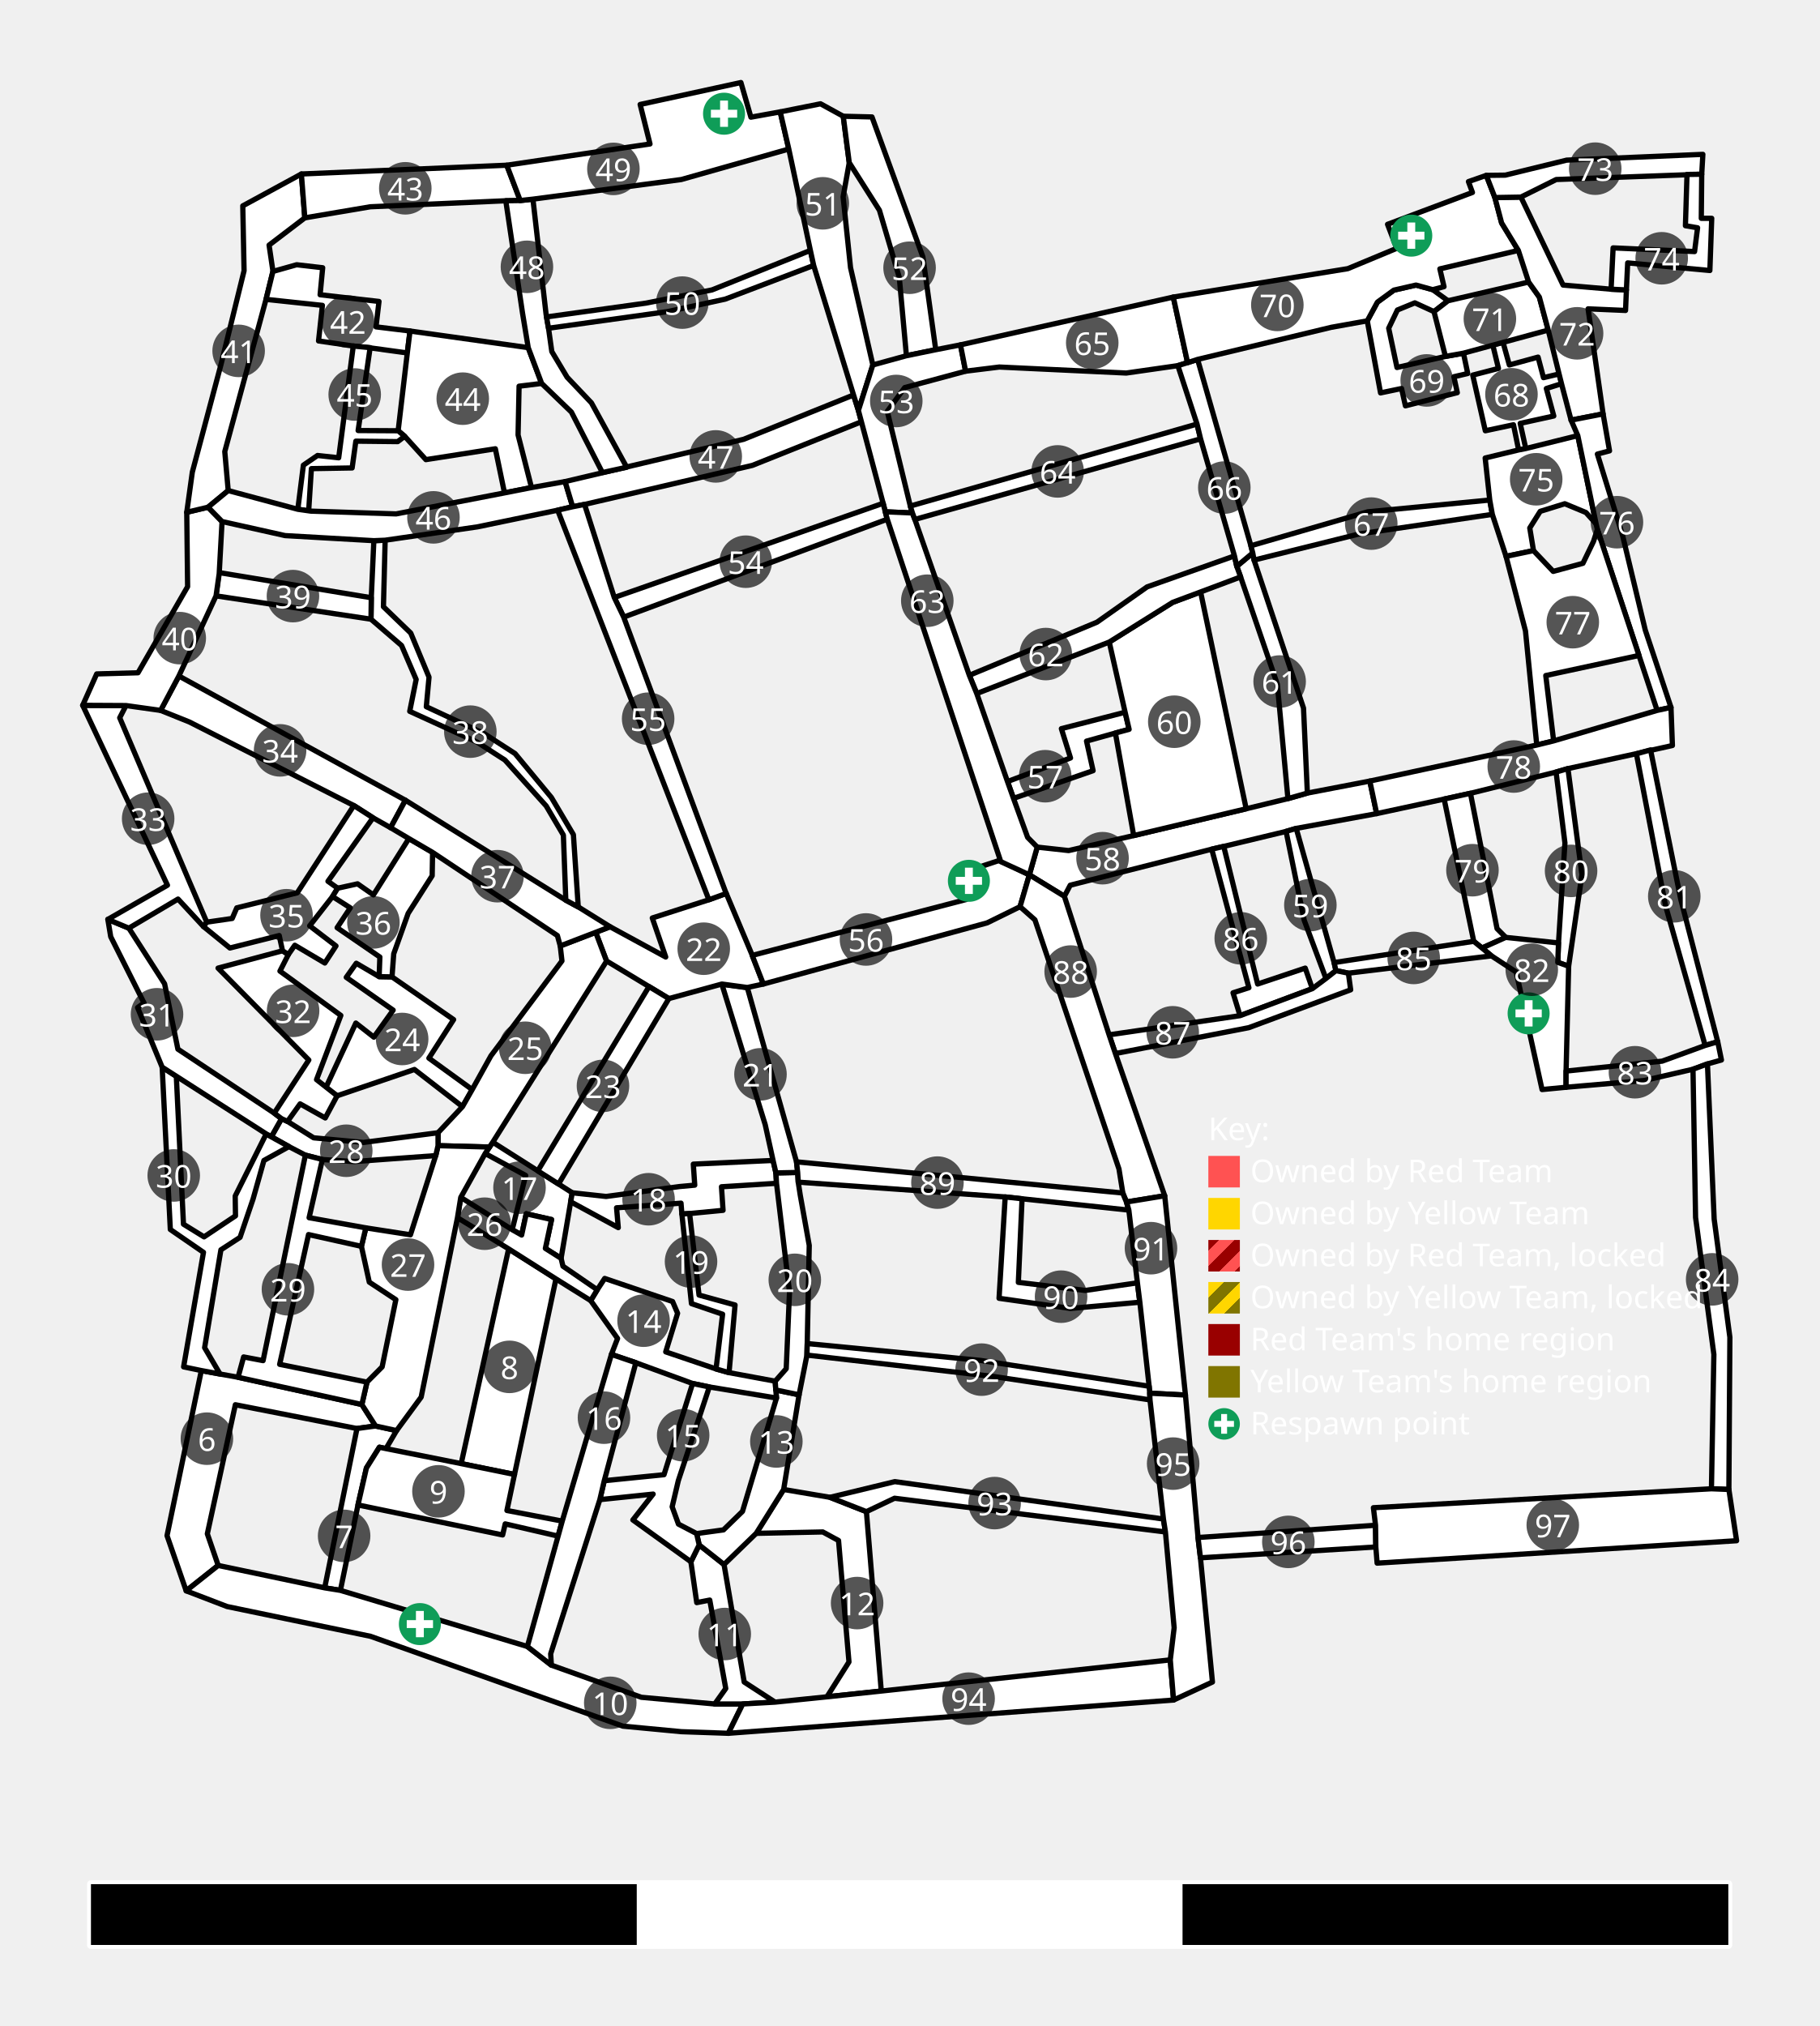
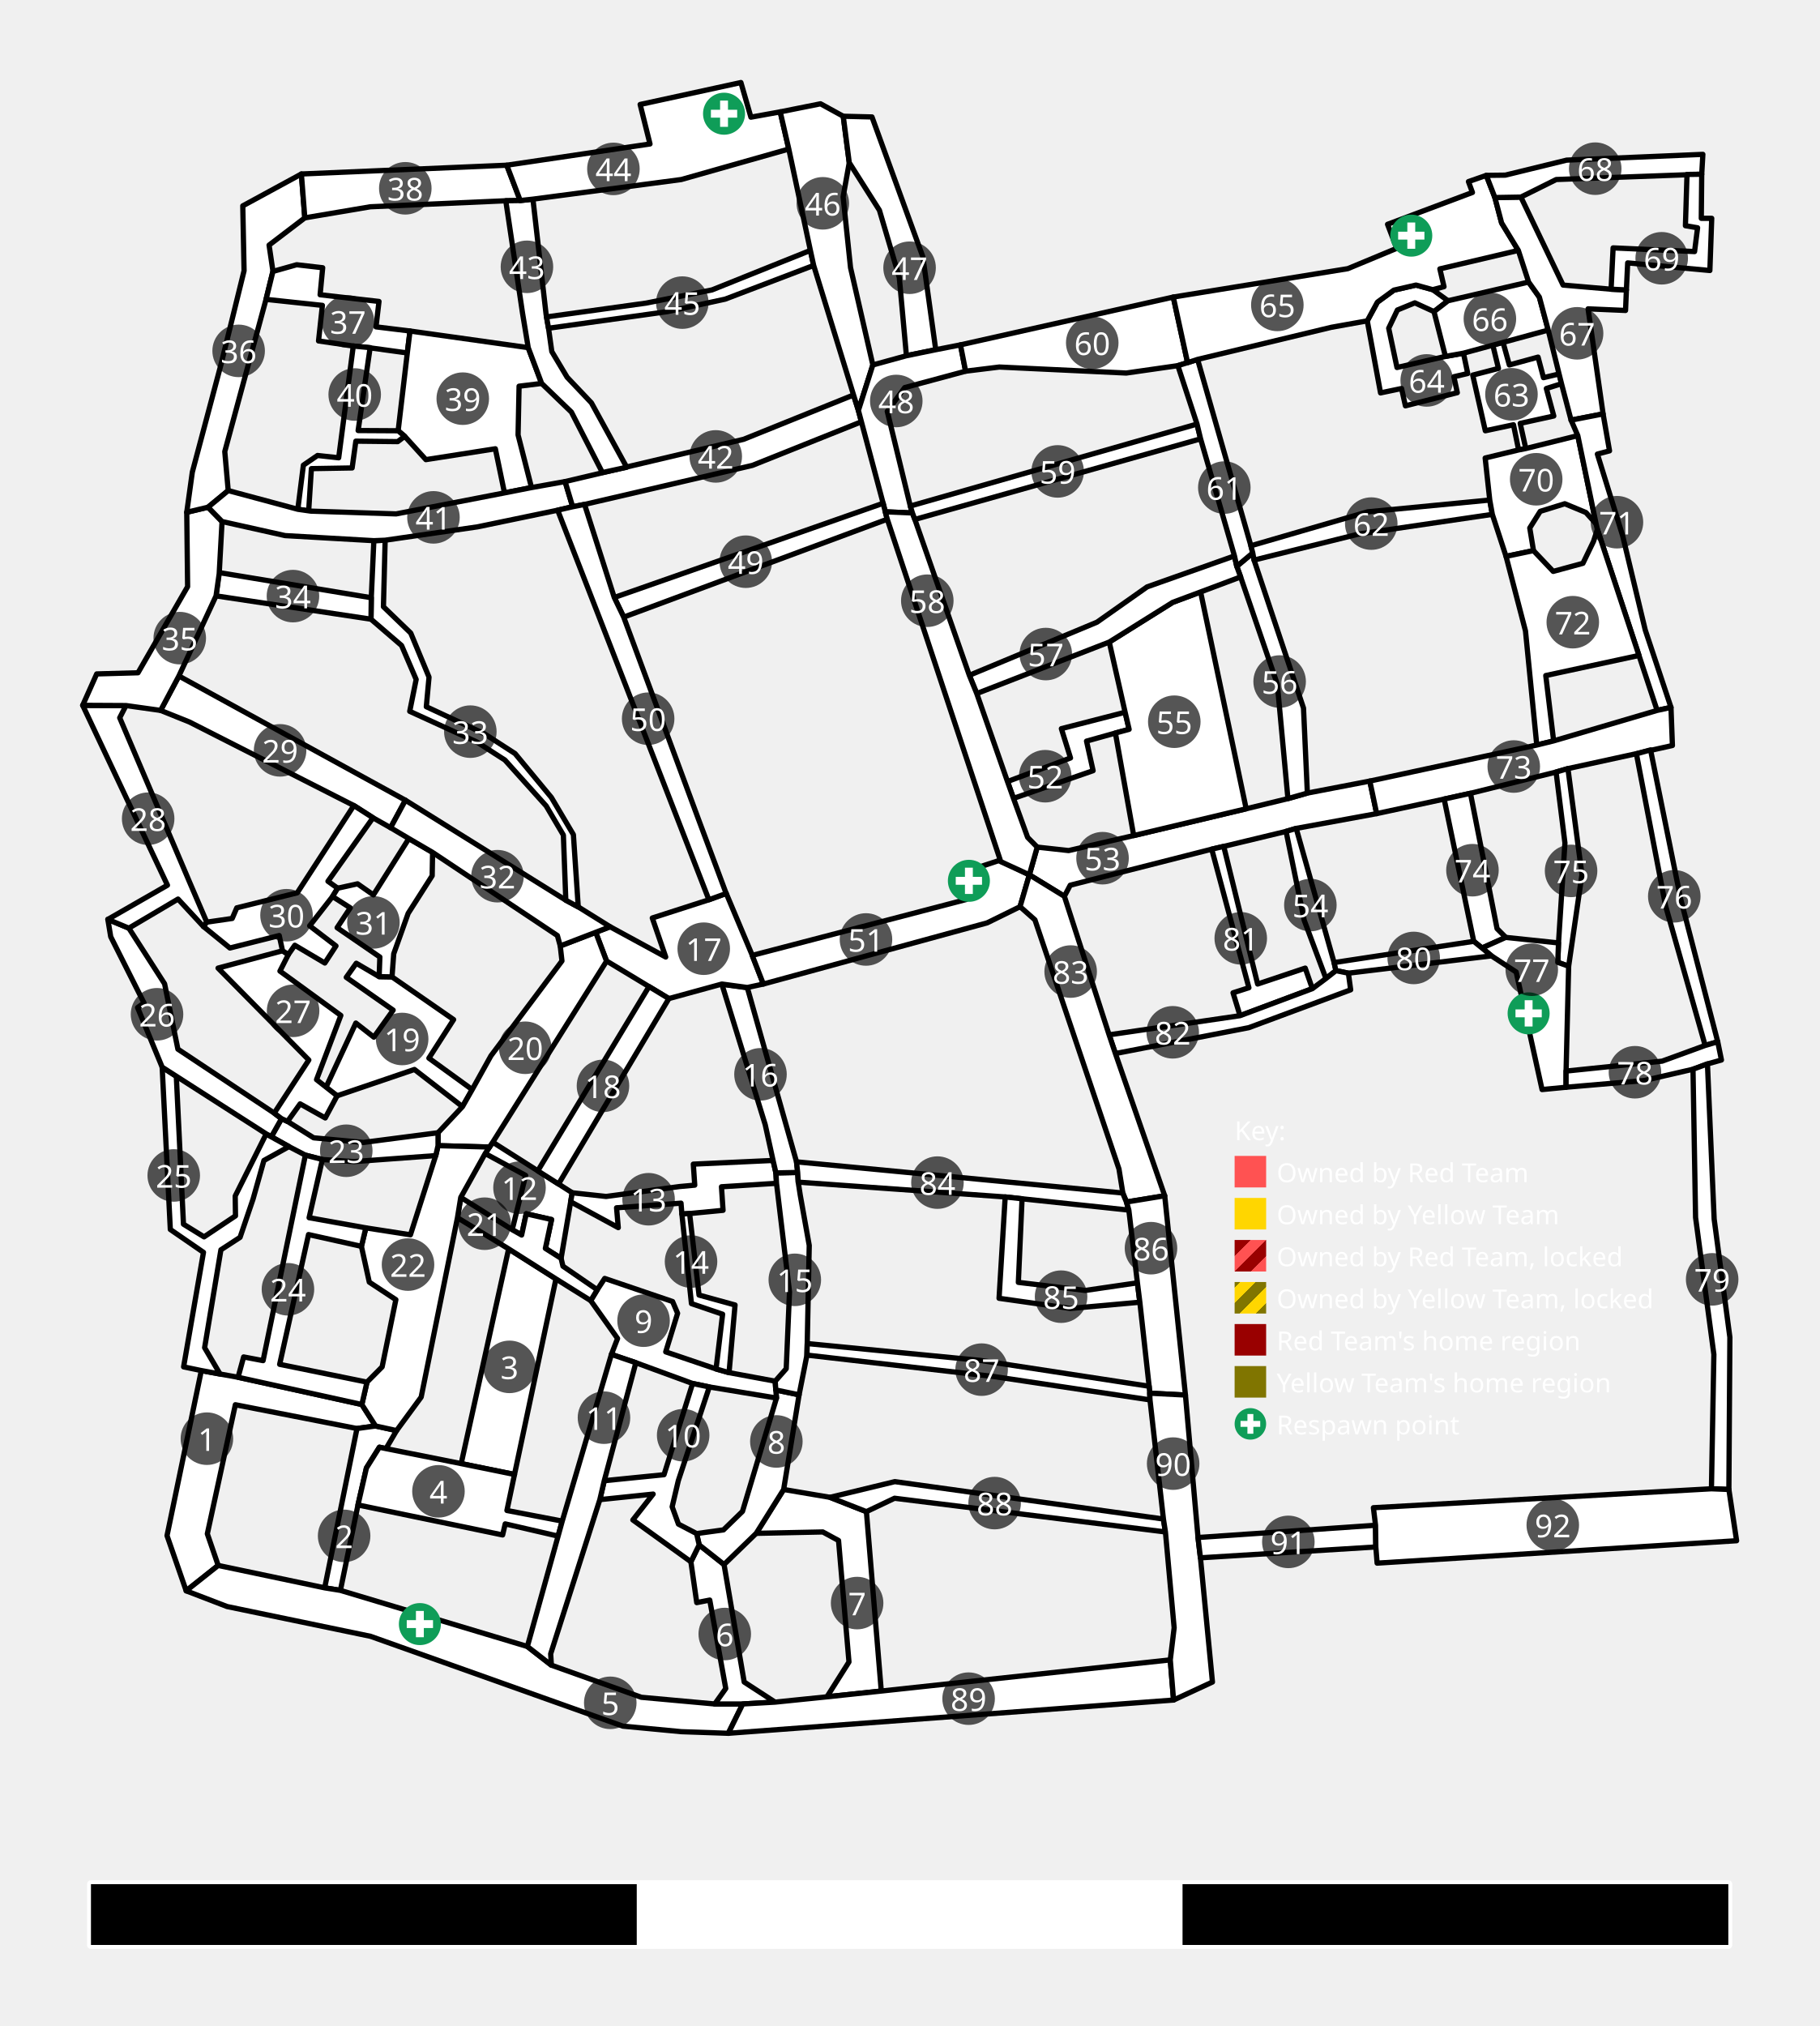
<svg xmlns="http://www.w3.org/2000/svg" width="346.288px" height="385.6px" viewBox="0 0 346.288 385.6" version="1.1">
  <defs>
    <style type="text/css">
    * {
        stroke-linejoin: round;
        stroke-linecap: round
    } 
    #labels text {
        font: 6px sans-serif;
        fill: #fff;
        text-anchor: middle;
        dominant-baseline: central
    }
    #labels circle {
        fill: #000a
    }
    #respawns circle, #key circle {
        fill: #0f9d58
    }
    #respawns rect, #key rect {
        fill: #fff
    }
    #key text {
-         font: 6px sans-serif;
+         font: 5px sans-serif;
        fill: #fff;
    }

</style>
    <linearGradient id="RED">
      <stop stop-color="#ff5252" />
    </linearGradient>
    <linearGradient id="RED-dark">
      <stop stop-color="#990000" />
    </linearGradient>
    <linearGradient id="RED-locked" x1="0" x2="3" y1="0" y2="3" spreadMethod="repeat" gradientUnits="userSpaceOnUse">
      <stop offset="0%" stop-color="#ff5252" />
      <stop offset="50%" stop-color="#ff5252" />
      <stop offset="50%" stop-color="#990000" />
      <stop offset="100%" stop-color="#990000" />
    </linearGradient>
    <linearGradient id="YELLOW">
      <stop stop-color="#ffd600" />
    </linearGradient>
    <linearGradient id="YELLOW-dark">
      <stop stop-color="#807500" />
    </linearGradient>
    <linearGradient id="YELLOW-locked" x1="0" x2="3" y1="0" y2="3" spreadMethod="repeat" gradientUnits="userSpaceOnUse">
      <stop offset="0%" stop-color="#ffd600" />
      <stop offset="50%" stop-color="#ffd600" />
      <stop offset="50%" stop-color="#807500" />
      <stop offset="100%" stop-color="#807500" />
    </linearGradient>
    <linearGradient id="UNOWNED">
      <stop stop-color="#fff" />
    </linearGradient>
  </defs>
  <g id="regions" style="fill: #fff; stroke: #000; stroke-width: 1px;">
    <g id="region_1">
      <path d="M 68.875 267.313  L 45.314 262.128  L 41.886 261.513  L 38.322 260.853  L 31.792 292.274  L 35.438 302.777  L 41.532 297.943  L 39.465 291.923  L 44.797 267.357  L 67.95 271.884  L 71.487 271.4  L 68.875 267.313  " />
    </g>
    <g id="region_2">
      <path d="M 75.486 272.279  L 71.487 271.4  L 67.95 271.884  L 61.801 302.206  L 64.794 302.689  L 68.14 286.43  L 69.746 279.398  L 72.221 275.443  L 73.473 275.707  L 75.486 272.279  " />
    </g>
    <g id="region_3">
      <path d="M 97.932 280.629  L 105.821 243.407  L 96.816 237.694  L 87.783 278.563  L 97.932 280.629  " />
    </g>
    <g id="region_4">
      <path d="M 72.221 275.443  L 69.746 279.398  L 68.14 286.43  L 95.673 292.142  L 96.163 290.033  L 106.23 292.362  L 107.019 289.506  L 96.49 287.484  L 97.932 280.629  L 87.783 278.563  L 73.473 275.707  L 72.221 275.443  " />
    </g>
    <g id="region_5">
      <path d="M 41.532 297.943  L 35.438 302.777  L 43.219 305.765  L 70.534 311.434  L 118.554 328.529  L 129.682 329.583  L 138.633 329.891  L 141.381 324.31  L 136.048 324.31  L 122.064 323.036  L 104.951 316.927  L 100.38 313.368  L 64.794 302.689  L 61.801 302.206  L 41.532 297.943  " />
    </g>
    <g id="region_6">
      <path d="M 147.529 323.958  L 141.653 320.135  L 137.816 297.767  L 133.082 294.032  L 131.505 297.24  L 132.62 305.018  L 135.096 304.535  L 138.143 321.366  L 136.048 324.31  L 141.381 324.31  L 147.529 323.958  " />
    </g>
    <g id="region_7">
      <path d="M 149.162 283.485  L 143.938 291.835  L 156.616 291.571  L 159.609 293.197  L 161.595 316.312  L 157.405 322.948  L 167.744 321.849  L 164.914 287.704  L 157.977 284.979  L 149.162 283.485  " />
    </g>
    <g id="region_8">
      <path d="M 133.082 294.032  L 137.816 297.767  L 143.938 291.835  L 149.162 283.485  L 152.1 265.468  L 147.665 264.545  L 147.801 266.083  L 141.326 287.66  L 137.708 291.176  L 132.593 291.879  L 133.082 294.032  " />
    </g>
    <g id="region_9">
      <path d="M 115.099 243.319  L 113.684 245.472  L 112.433 247.538  L 117.548 254.745  L 116.378 257.777  L 121.03 259.359  L 131.831 263.314  L 135.014 263.974  L 147.801 266.083  L 147.665 264.545  L 147.556 262.875  L 138.769 261.249  L 136.293 260.546  L 126.716 257.294  L 128.974 249.955  L 128.022 247.714  L 115.099 243.319  " />
    </g>
    <g id="region_10">
      <path d="M 131.505 297.24  L 133.082 294.032  L 132.593 291.879  L 129.138 290.077  L 127.94 286.781  L 129.11 281.815  L 135.014 263.974  L 131.831 263.314  L 126.39 280.673  L 115.017 281.815  L 114.174 285.419  L 124.322 284.364  L 120.459 289.286  L 131.505 297.24  " />
    </g>
    <g id="region_11">
      <path d="M 116.378 257.777  L 107.019 289.506  L 106.23 292.362  L 100.38 313.368  L 104.951 316.927  L 104.815 314.774  L 114.174 285.419  L 115.017 281.815  L 121.03 259.359  L 116.378 257.777  " />
    </g>
    <g id="region_12">
      <path d="M 92.354 219.544  L 100.054 223.719  L 97.496 234.046  L 99.292 235.057  L 100.162 231.014  L 104.978 232.113  L 103.808 237.606  L 106.801 239.496  L 108.624 228.729  L 108.923 227.015  L 106.311 225.345  L 102.366 222.84  L 93.796 217.391  L 93.17 218.313  L 92.354 219.544  " />
    </g>
    <g id="region_13">
      <path d="M 129.79 231.058  L 131.26 230.97  L 137.626 230.355  L 137.327 225.872  L 147.801 225.213  L 147.692 223.236  L 147.148 220.862  L 131.967 221.566  L 132.239 225.565  L 129.355 225.828  L 115.371 227.718  L 108.923 227.015  L 108.624 228.729  L 117.684 233.651  L 117.357 229.871  L 129.627 228.993  L 129.79 231.058  " />
    </g>
    <g id="region_14">
      <path d="M 129.79 231.058  L 131.613 248.109  L 137.544 250.131  L 136.293 260.546  L 138.769 261.249  L 139.911 248.373  L 133.055 246.483  L 131.26 230.97  L 129.79 231.058  " />
    </g>
    <g id="region_15">
      <path d="M 147.692 223.236  L 147.801 225.213  L 150.277 245.868  L 149.651 260.502  L 147.556 262.875  L 147.665 264.545  L 152.1 265.468  L 153.596 257.909  L 153.651 255.712  L 154.032 237.035  L 152.318 227.454  L 151.937 224.993  L 151.855 223.148  L 147.692 223.236  " />
    </g>
    <g id="region_16">
      <path d="M 147.148 220.862  L 147.692 223.236  L 151.855 223.148  L 151.61 221.126  L 142.251 187.99  L 137.408 187.331  L 145.652 214.051  L 147.148 220.862  " />
    </g>
    <g id="region_17">
      <path d="M 142.251 187.946  L 145.298 187.287  L 143.176 181.793  L 138.225 170.016  L 134.933 171.246  L 124.159 174.718  L 126.716 182.145  L 116.133 176.388  L 113.385 177.443  L 115.453 182.892  L 123.533 187.77  L 127.315 190.056  L 137.408 187.287  L 142.251 187.946  " />
    </g>
    <g id="region_18">
      <path d="M 102.366 222.84  L 106.311 225.345  L 127.315 190.056  L 123.533 187.77  L 102.366 222.84  " />
    </g>
    <g id="region_19">
      <path d="M 64.168 208.557  L 78.887 203.547  L 88.028 210.623  L 89.878 207.371  L 81.635 201.394  L 86.342 194.055  L 74.615 185.925  L 72.167 185.881  L 67.814 183.332  L 65.909 186.012  L 74.833 192.253  L 71.16 197.395  L 67.732 194.714  L 61.992 207.063  L 64.168 208.557  " />
    </g>
    <g id="region_20">
      <path d="M 106.638 180.036  L 106.964 182.892  L 93.442 200.954  L 89.878 207.371  L 88.028 210.623  L 83.376 215.589  L 83.376 218.05  L 93.17 218.313  L 93.796 217.391  L 115.453 182.936  L 113.385 177.443  L 106.638 180.036  " />
    </g>
    <g id="region_21">
      <path d="M 87.702 227.894  L 87.076 231.761  L 96.816 237.694  L 105.821 243.407  L 112.433 247.538  L 113.684 245.472  L 107.155 240.99  L 106.801 239.496  L 103.808 237.606  L 104.978 232.113  L 100.162 231.014  L 99.292 235.057  L 97.496 234.046  L 87.702 227.894  " />
    </g>
    <g id="region_22">
      <path d="M 69.854 263.051  L 68.875 267.313  L 71.487 271.4  L 75.486 272.279  L 80.166 265.907  L 87.076 231.761  L 87.702 227.894  L 92.354 219.544  L 93.17 218.313  L 83.376 218.05  L 82.941 219.94  L 78.125 235.013  L 69.637 233.695  L 68.793 237.21  L 70.29 244.022  L 75.35 247.362  L 72.738 260.15  L 69.854 263.051  " />
    </g>
    <g id="region_23">
      <path d="M 53.585 212.908  L 51.653 216.336  L 55 218.226  L 58.128 219.852  L 61.366 220.687  L 67.379 221.082  L 82.941 219.94  L 83.376 218.05  L 83.376 215.589  L 69.174 217.435  L 59.706 216.556  L 54.727 213.435  L 53.585 212.908  " />
    </g>
    <g id="region_24">
      <path d="M 58.128 219.852  L 50.075 258.964  L 46.375 258.261  L 45.314 262.128  L 68.875 267.313  L 69.854 263.051  L 53.231 259.667  L 58.727 234.969  L 68.793 237.21  L 69.637 233.695  L 58.836 231.761  L 61.366 220.687  L 58.128 219.852  " />
    </g>
    <g id="region_25">
      <path d="M 34.948 260.15  L 38.322 260.853  L 41.886 261.513  L 38.948 256.503  L 42.049 237.87  L 45.695 235.497  L 48.171 228.201  L 50.238 220.862  L 55 218.226  L 52.36 216.775  L 50.674 215.809  L 44.77 227.63  L 44.824 231.41  L 38.839 235.409  L 34.921 232.992  L 33.561 204.866  L 30.867 203.108  L 32.418 234.002  L 38.73 238.353  L 34.948 260.15  " />
    </g>
    <g id="region_26">
      <path d="M 20.529 174.982  L 21.073 178.278  L 27.412 190.891  L 26.188 191.77  L 30.867 203.108  L 50.674 215.809  L 51.653 216.336  L 53.585 212.908  L 52.197 211.853  L 33.86 199.68  L 31.33 187.243  L 24.528 176.652  L 20.529 174.982  " />
    </g>
    <g id="region_27">
      <path d="M 53.585 212.908  L 54.727 213.435  L 57.122 210.095  L 61.91 212.776  L 64.168 208.557  L 60.25 205.481  L 64.876 193.264  L 53.286 184.826  L 54.891 181.662  L 53.775 180.958  L 41.505 184.255  L 58.781 201.746  L 52.197 211.853  L 53.585 212.908  " />
    </g>
    <g id="region_28">
      <path d="M 38.73 176.344  L 39.356 175.509  L 36.091 167.906  L 22.787 136.615  L 23.984 134.286  L 15.74 134.242  L 31.874 168.477  L 20.529 174.982  L 24.528 176.652  L 33.887 171.114  L 38.73 176.344  " />
    </g>
    <g id="region_29">
      <path d="M 30.568 135.209  L 36.037 137.406  L 67.351 153.315  L 70.997 155.645  L 74.343 157.534  L 77.173 152.305  L 34.05 128.66  L 30.568 135.209  " />
    </g>
    <g id="region_30">
      <path d="M 45.069 172.784  L 44.199 174.806  L 39.356 175.509  L 38.73 176.344  L 43.763 180.431  L 53.149 178.058  L 53.775 180.958  L 54.891 181.662  L 56.115 179.904  L 61.828 183.288  L 63.95 180.036  L 58.944 176.212  L 63.298 170.631  L 64.277 169.049  L 62.427 167.73  L 70.997 155.645  L 67.351 153.315  L 56.578 169.928  L 45.069 172.784  " />
    </g>
    <g id="region_31">
      <path d="M 64.277 169.049  L 63.298 170.631  L 66.671 172.784  L 64.168 176.564  L 72.303 182.145  L 72.167 185.881  L 74.615 185.925  L 74.942 181.53  L 77.69 173.839  L 82.261 166.676  L 82.342 162.237  L 77.826 159.6  L 71.079 170.323  L 68.059 168.214  L 64.277 169.049  " />
    </g>
    <g id="region_32">
      <path d="M 74.343 157.534  L 77.826 159.6  L 82.342 162.237  L 106.094 178.058  L 106.638 180.036  L 113.385 177.443  L 116.133 176.388  L 110.066 172.608  L 107.699 171.334  L 77.173 152.305  L 74.343 157.534  " />
    </g>
    <g id="region_33">
      <path d="M 71.16 102.906  L 70.671 113.762  L 70.616 117.849  L 76.438 122.859  L 79.213 129.32  L 77.989 135.384  L 90.776 141.23  L 96.109 144.658  L 103.971 153.403  L 107.236 158.941  L 107.699 171.334  L 110.066 172.608  L 109.141 158.853  L 104.951 151.777  L 98.04 143.427  L 92.191 139.647  L 81.145 134.505  L 81.662 128.88  L 78.18 120.486  L 72.983 115.476  L 73.31 102.818  L 71.16 102.906  " />
    </g>
    <g id="region_34">
      <path d="M 41.668 108.971  L 41.124 113.41  L 70.616 117.849  L 70.671 113.762  L 41.668 108.971  " />
    </g>
    <g id="region_35">
      <path d="M 35.547 97.5  L 35.71 111.652  L 26.269 128.045  L 18.407 128.265  L 15.74 134.242  L 23.984 134.286  L 30.568 135.209  L 34.05 128.66  L 41.124 113.41  L 41.723 109.191  L 42.267 99.258  L 39.601 96.534  L 35.547 97.5  " />
    </g>
    <g id="region_36">
      <path d="M 35.547 97.5  L 39.601 96.534  L 43.437 93.369  L 42.784 85.942  L 50.646 56.935  L 51.952 51.617  L 51.218 46.65  L 58.019 41.464  L 57.367 33.114  L 46.212 39.179  L 46.457 51.529  L 42.076 69.329  L 36.608 89.853  L 35.547 97.5  " />
    </g>
    <g id="region_37">
      <path d="M 51.952 51.661  L 50.646 56.979  L 61.366 58.121  L 60.631 64.89  L 67.243 65.857  L 70.453 66.208  L 77.527 67.175  L 78.044 63  L 71.568 62.209  L 72.14 57.374  L 60.931 56.1  L 61.42 50.958  L 56.469 50.386  L 51.952 51.661  " />
    </g>
    <g id="region_38">
      <path d="M 57.367 33.114  L 58.019 41.464  L 70.48 39.355  L 96.272 38.212  L 99.02 38.168  L 96.462 31.444  L 57.367 33.114  " />
    </g>
    <g id="region_39">
      <path d="M 78.044 63  L 77.527 67.175  L 75.785 81.986  L 77.037 83.041  L 81.063 87.48  L 94.286 85.414  L 96.027 93.809  L 101.169 92.798  L 98.612 82.777  L 98.802 73.504  L 103.101 72.977  L 100.543 66.164  L 78.044 63  " />
    </g>
    <g id="region_40">
      <path d="M 67.243 65.857  L 64.467 87.128  L 60.441 86.689  L 57.747 88.535  L 56.686 96.929  L 58.754 97.237  L 59.271 89.194  L 67.025 89.062  L 67.732 83.964  L 75.704 84.052  L 77.037 83.041  L 75.785 81.986  L 68.168 81.942  L 70.453 66.164  L 67.243 65.857  " />
    </g>
    <g id="region_41">
      <path d="M 42.267 99.258  L 54.265 101.939  L 71.16 102.906  L 73.31 102.818  L 90.912 100.269  L 106.148 97.105  L 109.005 96.446  L 107.563 91.655  L 101.169 92.798  L 96.027 93.809  L 75.404 97.808  L 59.162 97.281  L 56.686 96.929  L 43.437 93.369  L 39.601 96.534  L 42.267 99.258  " />
    </g>
    <g id="region_42">
      <path d="M 162.466 75.174  L 141.544 83.612  L 107.563 91.655  L 109.005 96.446  L 111.263 96.006  L 143.203 88.579  L 163.962 80.272  L 163.391 78.119  L 162.466 75.174  " />
    </g>
    <g id="region_43">
      <path d="M 96.272 38.212  L 99.455 59.572  L 100.543 66.164  L 103.101 72.977  L 108.76 78.426  L 114.664 89.941  L 119.289 88.93  L 112.569 76.668  L 107.944 71.79  L 105.032 66.912  L 104.407 62.473  L 103.944 59.836  L 101.441 37.904  L 99.02 38.168  L 96.272 38.212  " />
    </g>
    <g id="region_44">
      <path d="M 96.462 31.444  L 99.02 38.168  L 101.441 37.904  L 129.682 34.168  L 150.141 28.367  L 148.509 21.291  L 142.931 22.302  L 141.027 15.709  L 121.846 19.884  L 123.723 27.4  L 96.462 31.444  " />
    </g>
    <g id="region_45">
      <path d="M 104.026 60.319  L 104.407 62.473  L 127.043 59.308  L 138.034 56.935  L 154.875 50.518  L 154.249 47.661  L 135.531 55.177  L 123.016 57.682  L 104.026 60.319  " />
    </g>
    <g id="region_46">
      <path d="M 163.391 78.119  L 166.139 69.461  L 161.894 50.958  L 160.48 37.465  L 161.649 30.96  L 160.507 22.126  L 156.181 19.753  L 148.509 21.291  L 150.141 28.367  L 154.249 47.661  L 154.875 50.518  L 162.466 75.174  L 163.391 78.119  " />
    </g>
    <g id="region_47">
      <path d="M 160.507 22.126  L 161.649 30.96  L 167.39 40.014  L 171.172 52.804  L 172.532 67.703  L 178.109 66.56  L 175.661 48.892  L 165.975 22.258  L 160.507 22.126  " />
    </g>
    <g id="region_48">
      <path d="M 168.506 97.413  L 173.675 97.632  L 173.267 96.314  L 168.886 78.295  L 172.206 73.768  L 183.796 70.647  L 182.816 65.637  L 178.109 66.56  L 172.532 67.703  L 166.139 69.461  L 163.391 78.119  L 163.962 80.272  L 168.097 95.786  L 168.506 97.413  " />
    </g>
    <g id="region_49">
      <path d="M 168.506 97.413  L 168.097 95.786  L 116.922 113.718  L 118.717 117.453  L 168.886 98.819  L 168.506 97.413  " />
    </g>
    <g id="region_50">
      <path d="M 134.933 171.246  L 138.225 170.059  L 132.892 155.776  L 118.717 117.453  L 116.922 113.718  L 111.263 96.006  L 109.005 96.446  L 106.148 97.105  L 134.933 171.246  " />
    </g>
    <g id="region_51">
      <path d="M 194.161 172.565  L 195.93 166.5  L 190.298 163.731  L 182.435 166.324  L 183.904 171.202  L 143.176 181.837  L 145.298 187.287  L 187.904 175.641  L 194.161 172.565  " />
    </g>
    <g id="region_52">
      <path d="M 191.767 148.745  L 192.91 151.953  L 208.064 146.679  L 206.812 141.054  L 212.308 139.516  L 214.92 138.812  L 214.158 135.56  L 202.024 138.681  L 203.765 144.262  L 191.767 148.745  " />
    </g>
    <g id="region_53">
      <path d="M 195.93 166.5  L 202.595 170.587  L 203.711 168.477  L 230.645 161.622  L 232.931 161.094  L 244.793 158.238  L 246.725 157.666  L 262.042 154.854  L 260.736 148.657  L 248.847 150.942  L 245.147 151.997  L 237.202 153.931  L 215.791 159.029  L 203.412 161.885  L 197.426 161.226  L 195.93 166.5  " />
    </g>
    <g id="region_54">
      <path d="M 244.793 158.238  L 248.248 175.157  L 252.383 186.232  L 254.288 184.738  L 253.934 183.2  L 246.725 157.666  L 244.793 158.238  " />
    </g>
    <g id="region_55">
      <path d="M 215.791 159.029  L 237.202 153.931  L 228.523 112.663  L 223.218 114.641  L 211.138 122.2  L 214.158 135.56  L 214.92 138.812  L 212.308 139.516  L 215.791 159.029  " />
    </g>
    <g id="region_56">
      <path d="M 235.407 107.785  L 236.141 109.806  L 243.133 130.242  L 245.147 151.997  L 248.847 150.942  L 248.112 134.769  L 238.699 106.598  L 238.454 105.236  L 235.407 107.785  " />
    </g>
    <g id="region_57">
      <path d="M 184.503 128.528  L 185.918 132  L 211.138 122.2  L 223.218 114.641  L 228.523 112.663  L 236.141 109.806  L 235.407 107.785  L 234.971 105.807  L 218.348 111.696  L 208.798 118.42  L 184.503 128.528  " />
    </g>
    <g id="region_58">
      <path d="M 195.93 166.5  L 197.426 161.226  L 195.603 159.38  L 192.91 151.953  L 191.767 148.745  L 185.918 132  L 184.503 128.528  L 174.137 98.863  L 173.675 97.632  L 168.506 97.413  L 168.886 98.819  L 190.488 163.995  L 195.93 166.5  " />
    </g>
    <g id="region_59">
      <path d="M 173.675 97.632  L 174.137 98.863  L 228.523 83.525  L 227.843 80.712  L 173.267 96.314  L 173.675 97.632  " />
    </g>
    <g id="region_60">
      <path d="M 183.796 70.647  L 190.216 69.856  L 214.376 70.999  L 224.197 69.592  L 226.047 69.021  L 223.327 56.539  L 182.816 65.637  L 183.796 70.647  " />
    </g>
    <g id="region_61">
      <path d="M 224.197 69.592  L 227.843 80.712  L 228.523 83.525  L 234.971 105.807  L 235.407 107.785  L 238.454 105.236  L 238.1 103.873  L 227.952 68.406  L 226.047 69.021  L 224.197 69.592  " />
    </g>
    <g id="region_62">
      <path d="M 238.1 103.873  L 238.454 105.236  L 238.699 106.598  L 258.668 101.632  L 284.052 97.896  L 283.562 95.171  L 260.328 97.413  L 238.1 103.873  " />
    </g>
    <g id="region_63">
      <path d="M 284.134 65.637  L 285.222 70.12  L 280.325 71.394  L 282.719 81.986  L 288.079 80.844  L 289.058 85.634  L 290.418 85.37  L 289.357 80.58  L 295.751 79.174  L 294.336 73.943  L 297.247 73.021  L 296.757 71.175  L 293.792 71.878  L 292.758 67.966  L 287.29 69.461  L 286.092 65.154  L 284.134 65.637  " />
    </g>
    <g id="region_64">
      <path d="M 262.776 74.779  L 266.776 73.943  L 267.51 77.24  L 277.386 74.735  L 276.733 71.702  L 279.372 71.087  L 278.556 67.219  L 275.128 67.834  L 265.905 69.944  L 264.327 62.473  L 265.987 59  L 269.306 57.638  L 272.952 59.308  L 275.618 57.242  L 272.707 55.133  L 269.524 54.254  L 265.307 55.221  L 262.178 57.506  L 260.246 61.066  L 262.776 74.779  " />
    </g>
    <g id="region_65">
      <path d="M 223.327 56.539  L 226.047 69.021  L 227.952 68.406  L 253.39 62.297  L 260.246 61.066  L 262.178 57.506  L 265.307 55.221  L 269.524 54.254  L 272.707 55.133  L 274.856 54.562  L 274.067 51.177  L 289.004 47.661  L 285.82 42.431  L 284.542 37.597  L 282.909 33.377  L 279.508 34.564  L 280.27 36.63  L 264.11 42.695  L 265.851 47.266  L 256.546 51.133  L 223.327 56.539  " />
    </g>
    <g id="region_66">
      <path d="M 275.618 57.242  L 272.952 59.308  L 275.128 67.834  L 278.556 67.219  L 294.69 62.824  L 293.003 56.539  L 290.962 53.683  L 275.618 57.242  " />
    </g>
    <g id="region_67">
      <path d="M 284.542 37.597  L 285.82 42.431  L 289.004 47.661  L 290.962 53.683  L 293.003 56.539  L 294.69 62.824  L 296.757 71.175  L 297.274 73.24  L 299.043 79.965  L 305.137 78.778  L 302.28 58.781  L 309.409 59.088  L 309.572 55.177  L 306.661 55.045  L 297.519 54.254  L 289.493 37.509  L 284.542 37.597  " />
    </g>
    <g id="region_68">
      <path d="M 282.909 33.377  L 284.542 37.597  L 289.493 37.509  L 296.213 34.168  L 323.91 33.158  L 324.127 29.378  L 298.199 30.477  L 286.528 33.333  L 282.909 33.377  " />
    </g>
    <g id="region_69">
      <path d="M 282.692 87.172  L 283.562 95.171  L 284.052 97.896  L 286.664 105.895  L 291.887 104.796  L 291.18 100.489  L 293.166 97.325  L 297.846 95.874  L 301.872 97.544  L 303.804 99.698  L 300.322 82.909  L 290.418 85.37  L 289.058 85.634  L 282.692 87.172  " />
    </g>
    <g id="region_70">
      <path d="M 309.572 55.177  L 309.817 50.035  L 325.46 51.485  L 325.814 41.552  L 323.828 41.552  L 323.91 33.158  L 321.107 33.202  L 320.808 42.959  L 323.121 43.354  L 322.549 47.881  L 307.042 47.178  L 306.661 55.045  L 309.572 55.177  " />
    </g>
    <g id="region_71">
      <path d="M 299.043 79.965  L 300.322 82.909  L 303.804 99.698  L 304.049 100.753  L 311.966 124.749  L 315.421 135.209  L 318.06 134.637  L 313.163 119.915  L 308.864 101.983  L 304.049 86.425  L 306.361 85.81  L 305.137 78.778  L 299.043 79.965  " />
    </g>
    <g id="region_72">
      <path d="M 291.887 104.796  L 286.664 105.895  L 290.364 120.09  L 292.513 141.801  L 295.724 141.01  L 294.227 128.572  L 311.966 124.749  L 304.049 100.753  L 303.314 103.038  L 301.301 107.213  L 295.642 108.751  L 291.887 104.796  " />
    </g>
    <g id="region_73">
      <path d="M 260.736 148.657  L 262.042 154.854  L 274.883 152.085  L 279.889 150.986  L 296.186 146.943  L 298.444 146.284  L 311.748 143.383  L 313.217 143.031  L 318.332 141.889  L 318.06 134.637  L 315.421 135.209  L 295.724 141.01  L 292.513 141.801  L 260.736 148.657  " />
    </g>
    <g id="region_74">
      <path d="M 280.515 179.157  L 282.093 180.431  L 286.609 178.41  L 284.95 176.74  L 279.889 150.986  L 274.883 152.085  L 280.515 179.157  " />
    </g>
    <g id="region_75">
      <path d="M 296.649 179.464  L 296.513 183.156  L 298.58 183.903  L 301.111 166.456  L 298.444 146.284  L 296.186 146.943  L 297.873 160.435  L 296.649 179.464  " />
    </g>
    <g id="region_76">
      <path d="M 311.476 143.471  L 317.026 172.389  L 324.563 198.977  L 326.957 198.274  L 319.91 171.114  L 314.17 142.724  L 311.476 143.471  " />
    </g>
    <g id="region_77">
      <path d="M 282.093 180.431  L 283.889 181.925  L 288.595 185.002  L 293.52 207.371  L 298.091 206.931  L 298.091 203.855  L 298.58 183.903  L 296.513 183.156  L 296.649 179.464  L 286.609 178.41  L 282.093 180.431  " />
    </g>
    <g id="region_78">
      <path d="M 298.091 203.855  L 298.091 206.931  L 312.918 205.657  L 322.25 203.503  L 324.998 202.493  L 327.664 201.746  L 326.957 198.274  L 324.563 198.977  L 316.373 201.965  L 298.091 203.855  " />
    </g>
    <g id="region_79">
      <path d="M 322.25 203.503  L 322.74 231.717  L 326.222 257.777  L 325.76 283.353  L 329.079 283.485  L 329.269 254.525  L 326.277 232.025  L 324.998 202.493  L 322.25 203.503  " />
    </g>
    <g id="region_80">
      <path d="M 256.655 185.221  L 283.889 181.925  L 282.093 180.431  L 280.515 179.157  L 253.934 183.2  L 254.288 184.738  L 256.655 185.221  " />
    </g>
    <g id="region_81">
      <path d="M 230.645 161.622  L 237.719 187.99  L 234.699 188.957  L 236.032 193.308  L 249.799 188.166  L 248.439 184.255  L 239.379 187.287  L 232.931 161.094  L 230.645 161.622  " />
    </g>
    <g id="region_82">
      <path d="M 211.111 196.955  L 212.308 200.515  L 237.692 195.593  L 257.09 188.386  L 256.655 185.221  L 254.288 184.738  L 252.383 186.232  L 249.799 188.166  L 236.032 193.308  L 211.111 196.955  " />
    </g>
    <g id="region_83">
      <path d="M 202.595 170.587  L 195.93 166.5  L 194.161 172.565  L 196.991 175.07  L 212.988 222.488  L 213.723 227.059  L 214.43 228.773  L 221.694 227.586  L 212.308 200.515  L 211.111 196.955  L 202.595 170.587  " />
    </g>
    <g id="region_84">
      <path d="M 151.828 223.148  L 151.937 224.993  L 191.277 227.806  L 194.515 228.158  L 214.838 230.311  L 214.403 228.773  L 213.696 227.059  L 151.61 221.126  L 151.828 223.148  " />
    </g>
    <g id="region_85">
      <path d="M 191.332 227.806  L 190.162 247.098  L 203.765 249.032  L 216.96 247.845  L 216.498 244.154  L 206.568 245.604  L 193.835 244.066  L 194.542 228.158  L 191.332 227.806  " />
    </g>
    <g id="region_86">
      <path d="M 214.866 230.311  L 216.498 244.154  L 216.96 247.845  L 218.729 263.842  L 218.838 265.16  L 225.639 265.512  L 221.694 227.586  L 214.43 228.773  L 214.866 230.311  " />
    </g>
    <g id="region_87">
      <path d="M 153.651 255.712  L 153.596 257.909  L 189.21 261.996  L 218.892 266.434  L 218.838 265.16  L 218.729 263.842  L 186.598 258.92  L 153.651 255.712  " />
    </g>
    <g id="region_88">
      <path d="M 221.83 291.571  L 221.45 289.11  L 170.328 281.991  L 157.977 284.979  L 164.914 287.704  L 170.274 285.155  L 221.83 291.571  " />
    </g>
    <g id="region_89">
      <path d="M 167.744 321.849  L 157.405 322.948  L 147.529 323.958  L 141.381 324.31  L 138.633 329.891  L 223.381 323.563  L 222.755 315.917  L 167.744 321.849  " />
    </g>
    <g id="region_90">
      <path d="M 218.838 265.16  L 218.892 266.434  L 221.45 289.11  L 221.83 291.571  L 223.49 309.808  L 222.755 315.917  L 223.381 323.563  L 230.781 320.135  L 228.496 296.493  L 228.034 292.626  L 225.639 265.512  L 218.838 265.16  " />
    </g>
    <g id="region_91">
      <path d="M 228.034 292.626  L 228.496 296.493  L 261.879 294.428  L 261.824 290.297  L 228.034 292.626  " />
    </g>
    <g id="region_92">
      <path d="M 325.76 283.353  L 261.416 286.957  L 261.824 290.297  L 261.879 294.428  L 262.123 297.504  L 330.548 293.241  L 329.079 283.485  L 325.76 283.353  " />
    </g>
    <g id="highlight-2-container" />
    <g id="highlight-1-container" />
  </g>
  <g id="respawns">
    <g>
      <circle cx="137.816" cy="21.642" r="4px" />
      <rect x="135.316" y="20.892" width="5" height="1.5" style="fill: #fff" />
      <rect x="137.066" y="19.142" width="1.5" height="5" style="fill: #fff" />
    </g>
    <g>
      <circle cx="290.962" cy="192.868" r="4px" />
      <rect x="288.462" y="192.118" width="5" height="1.5" style="fill: #fff" />
      <rect x="290.212" y="190.368" width="1.5" height="5" style="fill: #fff" />
    </g>
    <g>
      <circle cx="184.421" cy="167.642" r="4px" />
      <rect x="181.921" y="166.892" width="5" height="1.5" style="fill: #fff" />
      <rect x="183.671" y="165.142" width="1.5" height="5" style="fill: #fff" />
    </g>
    <g>
      <circle cx="79.921" cy="309.105" r="4px" />
      <rect x="77.421" y="308.355" width="5" height="1.5" style="fill: #fff" />
      <rect x="79.171" y="306.605" width="1.5" height="5" style="fill: #fff" />
    </g>
    <g>
      <circle cx="268.626" cy="44.848" r="4px" />
      <rect x="266.126" y="44.098" width="5" height="1.5" style="fill: #fff" />
      <rect x="267.876" y="42.348" width="1.5" height="5" style="fill: #fff" />
    </g>
  </g>
  <g id="labels">
    <g>
      <circle cx="39.383" cy="273.817" r="5px" />
-       <text x="39.383" y="273.817">6</text>
+       <text x="39.383" y="273.817">1</text>
    </g>
    <g>
      <circle cx="65.501" cy="292.318" r="5px" />
-       <text x="65.501" y="292.318">7</text>
+       <text x="65.501" y="292.318">2</text>
    </g>
    <g>
      <circle cx="96.979" cy="260.15" r="5px" />
-       <text x="96.979" y="260.15">8</text>
+       <text x="96.979" y="260.15">3</text>
    </g>
    <g>
      <circle cx="83.458" cy="283.837" r="5px" />
-       <text x="83.458" y="283.837">9</text>
+       <text x="83.458" y="283.837">4</text>
    </g>
    <g>
      <circle cx="116.16" cy="324.09" r="5px" />
-       <text x="116.16" y="324.09">10</text>
+       <text x="116.16" y="324.09">5</text>
    </g>
    <g>
      <circle cx="137.952" cy="310.995" r="5px" />
-       <text x="137.952" y="310.995">11</text>
+       <text x="137.952" y="310.995">6</text>
    </g>
    <g>
      <circle cx="163.146" cy="305.106" r="5px" />
-       <text x="163.146" y="305.106">12</text>
+       <text x="163.146" y="305.106">7</text>
    </g>
    <g>
      <circle cx="147.774" cy="274.345" r="5px" />
-       <text x="147.774" y="274.345">13</text>
+       <text x="147.774" y="274.345">8</text>
    </g>
    <g>
      <circle cx="122.499" cy="251.361" r="5px" />
-       <text x="122.499" y="251.361">14</text>
+       <text x="122.499" y="251.361">9</text>
    </g>
    <g>
      <circle cx="130.035" cy="273.158" r="5px" />
-       <text x="130.035" y="273.158">15</text>
+       <text x="130.035" y="273.158">10</text>
    </g>
    <g>
      <circle cx="114.963" cy="269.818" r="5px" />
-       <text x="114.963" y="269.818">16</text>
+       <text x="114.963" y="269.818">11</text>
    </g>
    <g>
      <circle cx="98.884" cy="226.048" r="5px" />
-       <text x="98.884" y="226.048">17</text>
+       <text x="98.884" y="226.048">12</text>
    </g>
    <g>
      <circle cx="123.451" cy="228.245" r="5px" />
-       <text x="123.451" y="228.245">18</text>
+       <text x="123.451" y="228.245">13</text>
    </g>
    <g>
      <circle cx="131.532" cy="240.111" r="5px" />
-       <text x="131.532" y="240.111">19</text>
+       <text x="131.532" y="240.111">14</text>
    </g>
    <g>
      <circle cx="151.284" cy="243.583" r="5px" />
-       <text x="151.284" y="243.583">20</text>
+       <text x="151.284" y="243.583">15</text>
    </g>
    <g>
      <circle cx="144.754" cy="204.47" r="5px" />
-       <text x="144.754" y="204.47">21</text>
+       <text x="144.754" y="204.47">16</text>
    </g>
    <g>
      <circle cx="133.953" cy="180.563" r="5px" />
-       <text x="133.953" y="180.563">22</text>
+       <text x="133.953" y="180.563">17</text>
    </g>
    <g>
      <circle cx="114.772" cy="206.668" r="5px" />
-       <text x="114.772" y="206.668">23</text>
+       <text x="114.772" y="206.668">18</text>
    </g>
    <g>
      <circle cx="76.547" cy="197.746" r="5px" />
-       <text x="76.547" y="197.746">24</text>
+       <text x="76.547" y="197.746">19</text>
    </g>
    <g>
      <circle cx="99.972" cy="199.416" r="5px" />
-       <text x="99.972" y="199.416">25</text>
+       <text x="99.972" y="199.416">20</text>
    </g>
    <g>
      <circle cx="92.245" cy="232.904" r="5px" />
-       <text x="92.245" y="232.904">26</text>
+       <text x="92.245" y="232.904">21</text>
    </g>
    <g>
      <circle cx="77.663" cy="240.682" r="5px" />
-       <text x="77.663" y="240.682">27</text>
+       <text x="77.663" y="240.682">22</text>
    </g>
    <g>
      <circle cx="65.909" cy="219.017" r="5px" />
-       <text x="65.909" y="219.017">28</text>
+       <text x="65.909" y="219.017">23</text>
    </g>
    <g>
      <circle cx="54.809" cy="245.384" r="5px" />
-       <text x="54.809" y="245.384">29</text>
+       <text x="54.809" y="245.384">24</text>
    </g>
    <g>
      <circle cx="33.071" cy="223.719" r="5px" />
-       <text x="33.071" y="223.719">30</text>
+       <text x="33.071" y="223.719">25</text>
    </g>
    <g>
      <circle cx="29.888" cy="193.044" r="5px" />
-       <text x="29.888" y="193.044">31</text>
+       <text x="29.888" y="193.044">26</text>
    </g>
    <g>
      <circle cx="55.789" cy="192.385" r="5px" />
-       <text x="55.789" y="192.385">32</text>
+       <text x="55.789" y="192.385">27</text>
    </g>
    <g>
      <circle cx="28.201" cy="155.82" r="5px" />
-       <text x="28.201" y="155.82">33</text>
+       <text x="28.201" y="155.82">28</text>
    </g>
    <g>
      <circle cx="53.313" cy="142.812" r="5px" />
-       <text x="53.313" y="142.812">34</text>
+       <text x="53.313" y="142.812">29</text>
    </g>
    <g>
      <circle cx="54.537" cy="174.191" r="5px" />
-       <text x="54.537" y="174.191">35</text>
+       <text x="54.537" y="174.191">30</text>
    </g>
    <g>
      <circle cx="71.079" cy="175.553" r="5px" />
-       <text x="71.079" y="175.553">36</text>
+       <text x="71.079" y="175.553">31</text>
    </g>
    <g>
      <circle cx="94.694" cy="166.763" r="5px" />
-       <text x="94.694" y="166.763">37</text>
+       <text x="94.694" y="166.763">32</text>
    </g>
    <g>
      <circle cx="89.525" cy="139.252" r="5px" />
-       <text x="89.525" y="139.252">38</text>
+       <text x="89.525" y="139.252">33</text>
    </g>
    <g>
      <circle cx="55.761" cy="113.454" r="5px" />
-       <text x="55.761" y="113.454">39</text>
+       <text x="55.761" y="113.454">34</text>
    </g>
    <g>
      <circle cx="34.214" cy="121.453" r="5px" />
-       <text x="34.214" y="121.453">40</text>
+       <text x="34.214" y="121.453">35</text>
    </g>
    <g>
      <circle cx="45.423" cy="66.78" r="5px" />
-       <text x="45.423" y="66.78">41</text>
+       <text x="45.423" y="66.78">36</text>
    </g>
    <g>
      <circle cx="66.236" cy="61.198" r="5px" />
-       <text x="66.236" y="61.198">42</text>
+       <text x="66.236" y="61.198">37</text>
    </g>
    <g>
      <circle cx="77.146" cy="35.839" r="5px" />
-       <text x="77.146" y="35.839">43</text>
+       <text x="77.146" y="35.839">38</text>
    </g>
    <g>
      <circle cx="88.083" cy="75.877" r="5px" />
-       <text x="88.083" y="75.877">44</text>
+       <text x="88.083" y="75.877">39</text>
    </g>
    <g>
      <circle cx="67.515" cy="75.086" r="5px" />
-       <text x="67.515" y="75.086">45</text>
+       <text x="67.515" y="75.086">40</text>
    </g>
    <g>
      <circle cx="82.505" cy="98.467" r="5px" />
-       <text x="82.505" y="98.467">46</text>
+       <text x="82.505" y="98.467">41</text>
    </g>
    <g>
      <circle cx="136.238" cy="86.865" r="5px" />
-       <text x="136.238" y="86.865">47</text>
+       <text x="136.238" y="86.865">42</text>
    </g>
    <g>
      <circle cx="100.299" cy="50.782" r="5px" />
-       <text x="100.299" y="50.782">48</text>
+       <text x="100.299" y="50.782">43</text>
    </g>
    <g>
      <circle cx="116.759" cy="32.147" r="5px" />
-       <text x="116.759" y="32.147">49</text>
+       <text x="116.759" y="32.147">44</text>
    </g>
    <g>
      <circle cx="129.872" cy="57.594" r="5px" />
-       <text x="129.872" y="57.594">50</text>
+       <text x="129.872" y="57.594">45</text>
    </g>
    <g>
      <circle cx="156.616" cy="38.695" r="5px" />
-       <text x="156.616" y="38.695">51</text>
+       <text x="156.616" y="38.695">46</text>
    </g>
    <g>
      <circle cx="173.131" cy="50.958" r="5px" />
-       <text x="173.131" y="50.958">52</text>
+       <text x="173.131" y="50.958">47</text>
    </g>
    <g>
      <circle cx="170.6" cy="76.317" r="5px" />
-       <text x="170.6" y="76.317">53</text>
+       <text x="170.6" y="76.317">48</text>
    </g>
    <g>
      <circle cx="141.952" cy="106.906" r="5px" />
-       <text x="141.952" y="106.906">54</text>
+       <text x="141.952" y="106.906">49</text>
    </g>
    <g>
      <circle cx="123.37" cy="136.791" r="5px" />
-       <text x="123.37" y="136.791">55</text>
+       <text x="123.37" y="136.791">50</text>
    </g>
    <g>
      <circle cx="164.833" cy="178.805" r="5px" />
-       <text x="164.833" y="178.805">56</text>
+       <text x="164.833" y="178.805">51</text>
    </g>
    <g>
      <circle cx="198.95" cy="147.734" r="5px" />
-       <text x="198.95" y="147.734">57</text>
+       <text x="198.95" y="147.734">52</text>
    </g>
    <g>
      <circle cx="209.86" cy="163.335" r="5px" />
-       <text x="209.86" y="163.335">58</text>
+       <text x="209.86" y="163.335">53</text>
    </g>
    <g>
      <circle cx="249.418" cy="172.257" r="5px" />
-       <text x="249.418" y="172.257">59</text>
+       <text x="249.418" y="172.257">54</text>
    </g>
    <g>
      <circle cx="223.517" cy="137.362" r="5px" />
-       <text x="223.517" y="137.362">60</text>
+       <text x="223.517" y="137.362">55</text>
    </g>
    <g>
      <circle cx="243.569" cy="129.715" r="5px" />
-       <text x="243.569" y="129.715">61</text>
+       <text x="243.569" y="129.715">56</text>
    </g>
    <g>
      <circle cx="199.059" cy="124.485" r="5px" />
-       <text x="199.059" y="124.485">62</text>
+       <text x="199.059" y="124.485">57</text>
    </g>
    <g>
      <circle cx="176.504" cy="114.333" r="5px" />
-       <text x="176.504" y="114.333">63</text>
+       <text x="176.504" y="114.333">58</text>
    </g>
    <g>
      <circle cx="201.317" cy="89.721" r="5px" />
-       <text x="201.317" y="89.721">64</text>
+       <text x="201.317" y="89.721">59</text>
    </g>
    <g>
      <circle cx="207.901" cy="65.241" r="5px" />
-       <text x="207.901" y="65.241">65</text>
+       <text x="207.901" y="65.241">60</text>
    </g>
    <g>
      <circle cx="233.04" cy="92.798" r="5px" />
-       <text x="233.04" y="92.798">66</text>
+       <text x="233.04" y="92.798">61</text>
    </g>
    <g>
      <circle cx="261.008" cy="99.654" r="5px" />
-       <text x="261.008" y="99.654">67</text>
+       <text x="261.008" y="99.654">62</text>
    </g>
    <g>
      <circle cx="287.698" cy="75.042" r="5px" />
-       <text x="287.698" y="75.042">68</text>
+       <text x="287.698" y="75.042">63</text>
    </g>
    <g>
      <circle cx="271.564" cy="72.405" r="5px" />
-       <text x="271.564" y="72.405">69</text>
+       <text x="271.564" y="72.405">64</text>
    </g>
    <g>
      <circle cx="243.133" cy="58.034" r="5px" />
-       <text x="243.133" y="58.034">70</text>
+       <text x="243.133" y="58.034">65</text>
    </g>
    <g>
      <circle cx="283.589" cy="60.671" r="5px" />
-       <text x="283.589" y="60.671">71</text>
+       <text x="283.589" y="60.671">66</text>
    </g>
    <g>
      <circle cx="300.186" cy="63.439" r="5px" />
-       <text x="300.186" y="63.439">72</text>
+       <text x="300.186" y="63.439">67</text>
    </g>
    <g>
      <circle cx="303.641" cy="32.103" r="5px" />
-       <text x="303.641" y="32.103">73</text>
+       <text x="303.641" y="32.103">68</text>
    </g>
    <g>
      <circle cx="316.292" cy="49.156" r="5px" />
-       <text x="316.292" y="49.156">74</text>
+       <text x="316.292" y="49.156">69</text>
    </g>
    <g>
      <circle cx="292.404" cy="91.216" r="5px" />
-       <text x="292.404" y="91.216">75</text>
+       <text x="292.404" y="91.216">70</text>
    </g>
    <g>
      <circle cx="307.776" cy="99.39" r="5px" />
-       <text x="307.776" y="99.39">76</text>
+       <text x="307.776" y="99.39">71</text>
    </g>
    <g>
      <circle cx="299.369" cy="118.42" r="5px" />
-       <text x="299.369" y="118.42">77</text>
+       <text x="299.369" y="118.42">72</text>
    </g>
    <g>
      <circle cx="288.133" cy="145.888" r="5px" />
-       <text x="288.133" y="145.888">78</text>
+       <text x="288.133" y="145.888">73</text>
    </g>
    <g>
      <circle cx="280.27" cy="165.621" r="5px" />
-       <text x="280.27" y="165.621">79</text>
+       <text x="280.27" y="165.621">74</text>
    </g>
    <g>
      <circle cx="299.043" cy="165.753" r="5px" />
-       <text x="299.043" y="165.753">80</text>
+       <text x="299.043" y="165.753">75</text>
    </g>
    <g>
      <circle cx="318.686" cy="170.587" r="5px" />
-       <text x="318.686" y="170.587">81</text>
+       <text x="318.686" y="170.587">76</text>
    </g>
    <g>
      <circle cx="291.561" cy="184.562" r="5px" />
-       <text x="291.561" y="184.562">82</text>
+       <text x="291.561" y="184.562">77</text>
    </g>
    <g>
      <circle cx="311.204" cy="204.075" r="5px" />
-       <text x="311.204" y="204.075">83</text>
+       <text x="311.204" y="204.075">78</text>
    </g>
    <g>
      <circle cx="325.896" cy="243.495" r="5px" />
-       <text x="325.896" y="243.495">84</text>
+       <text x="325.896" y="243.495">79</text>
    </g>
    <g>
      <circle cx="269.088" cy="182.321" r="5px" />
-       <text x="269.088" y="182.321">85</text>
+       <text x="269.088" y="182.321">80</text>
    </g>
    <g>
      <circle cx="236.168" cy="178.585" r="5px" />
-       <text x="236.168" y="178.585">86</text>
+       <text x="236.168" y="178.585">81</text>
    </g>
    <g>
      <circle cx="223.218" cy="196.472" r="5px" />
-       <text x="223.218" y="196.472">87</text>
+       <text x="223.218" y="196.472">82</text>
    </g>
    <g>
      <circle cx="203.792" cy="184.914" r="5px" />
-       <text x="203.792" y="184.914">88</text>
+       <text x="203.792" y="184.914">83</text>
    </g>
    <g>
      <circle cx="178.436" cy="225.081" r="5px" />
-       <text x="178.436" y="225.081">89</text>
+       <text x="178.436" y="225.081">84</text>
    </g>
    <g>
      <circle cx="201.97" cy="246.791" r="5px" />
-       <text x="201.97" y="246.791">90</text>
+       <text x="201.97" y="246.791">85</text>
    </g>
    <g>
      <circle cx="219.083" cy="237.562" r="5px" />
-       <text x="219.083" y="237.562">91</text>
+       <text x="219.083" y="237.562">86</text>
    </g>
    <g>
      <circle cx="186.843" cy="260.678" r="5px" />
-       <text x="186.843" y="260.678">92</text>
+       <text x="186.843" y="260.678">87</text>
    </g>
    <g>
      <circle cx="189.319" cy="286.078" r="5px" />
-       <text x="189.319" y="286.078">93</text>
+       <text x="189.319" y="286.078">88</text>
    </g>
    <g>
      <circle cx="184.367" cy="323.299" r="5px" />
-       <text x="184.367" y="323.299">94</text>
+       <text x="184.367" y="323.299">89</text>
    </g>
    <g>
      <circle cx="223.3" cy="278.563" r="5px" />
-       <text x="223.3" y="278.563">95</text>
+       <text x="223.3" y="278.563">90</text>
    </g>
    <g>
      <circle cx="245.228" cy="293.461" r="5px" />
-       <text x="245.228" y="293.461">96</text>
+       <text x="245.228" y="293.461">91</text>
    </g>
    <g>
      <circle cx="295.56" cy="290.253" r="5px" />
-       <text x="295.56" y="290.253">97</text>
+       <text x="295.56" y="290.253">92</text>
    </g>
  </g>
  <g id="win-bar">
    <rect x="5%" y="93%" height="3%" width="90%" style="fill: #fff; stroke: #fff; stroke-width: 1.5px" />
    <rect x="5%" y="93%" height="3%" width="30%" style="fill: #000" />
    <rect x="65%" y="93%" height="3%" width="30%" style="fill: #000" />
  </g>
  <g id="key">
-     <text x="230" y="217">Key:</text>
-     <rect x="230" y="220" width="6px" height="6px" style="fill: url(#RED)" />
-     <rect x="230" y="228" width="6px" height="6px" style="fill: url(#YELLOW)" />
-     <rect x="230" y="236" width="6px" height="6px" style="fill: url(#RED-locked)" />
-     <rect x="230" y="244" width="6px" height="6px" style="fill: url(#YELLOW-locked)" />
-     <rect x="230" y="252" width="6px" height="6px" style="fill: url(#RED-dark)" />
-     <rect x="230" y="260" width="6px" height="6px" style="fill: url(#YELLOW-dark)" />
-     <circle cx="233" cy="271" r="3px" />
-     <rect x="231.125" y="270.438" width="3.75px" height="1.125px" />
-     <rect x="232.438" y="269.125" width="1.125px" height="3.75px" />
-     <text x="238" y="225">Owned by Red Team</text>
-     <text x="238" y="233">Owned by Yellow Team</text>
-     <text x="238" y="241">Owned by Red Team, locked</text>
-     <text x="238" y="249">Owned by Yellow Team, locked</text>
-     <text x="238" y="257">Red Team's home region</text>
-     <text x="238" y="265">Yellow Team's home region</text>
-     <text x="238" y="273">Respawn point</text>
+     <text x="235" y="217">Key:</text>
+     <rect x="235" y="220" width="6px" height="6px" style="fill: url(#RED)" />
+     <rect x="235" y="228" width="6px" height="6px" style="fill: url(#YELLOW)" />
+     <rect x="235" y="236" width="6px" height="6px" style="fill: url(#RED-locked)" />
+     <rect x="235" y="244" width="6px" height="6px" style="fill: url(#YELLOW-locked)" />
+     <rect x="235" y="252" width="6px" height="6px" style="fill: url(#RED-dark)" />
+     <rect x="235" y="260" width="6px" height="6px" style="fill: url(#YELLOW-dark)" />
+     <circle cx="238" cy="271" r="3px" />
+     <rect x="236.125" y="270.438" width="3.75px" height="1.125px" />
+     <rect x="237.438" y="269.125" width="1.125px" height="3.75px" />
+     <text x="243" y="225">Owned by Red Team</text>
+     <text x="243" y="233">Owned by Yellow Team</text>
+     <text x="243" y="241">Owned by Red Team, locked</text>
+     <text x="243" y="249">Owned by Yellow Team, locked</text>
+     <text x="243" y="257">Red Team's home region</text>
+     <text x="243" y="265">Yellow Team's home region</text>
+     <text x="243" y="273">Respawn point</text>
  </g>
</svg>
